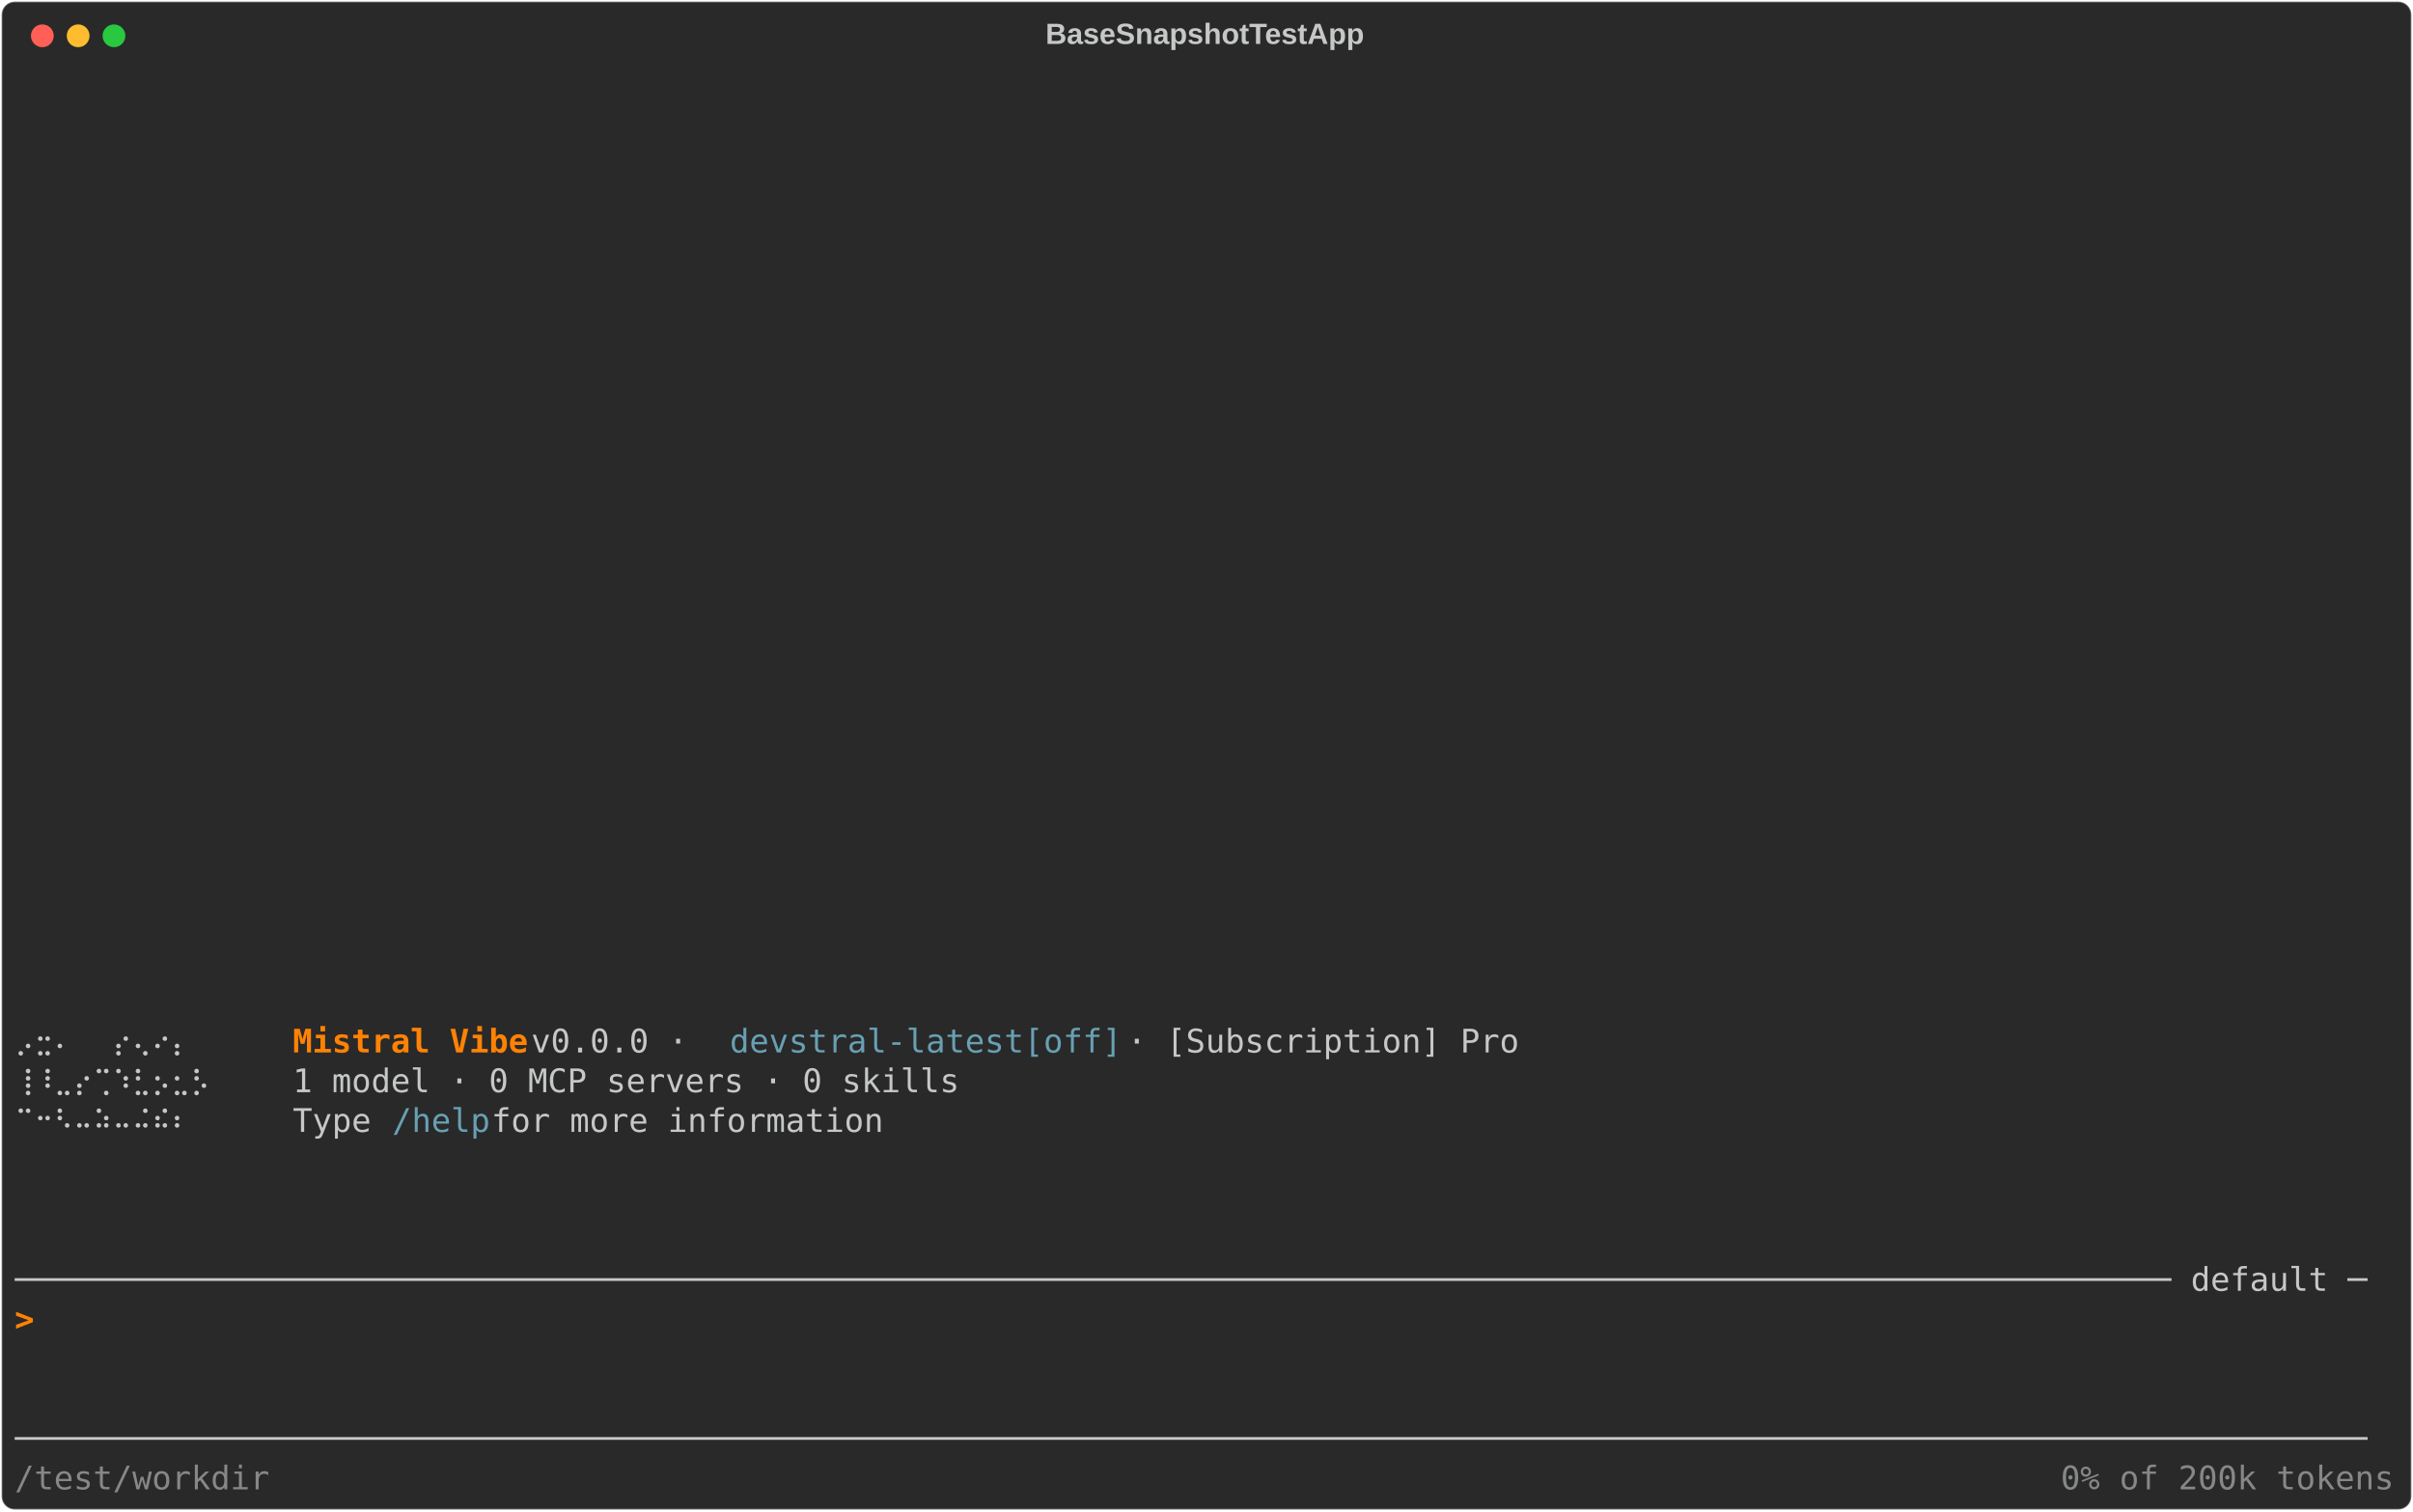
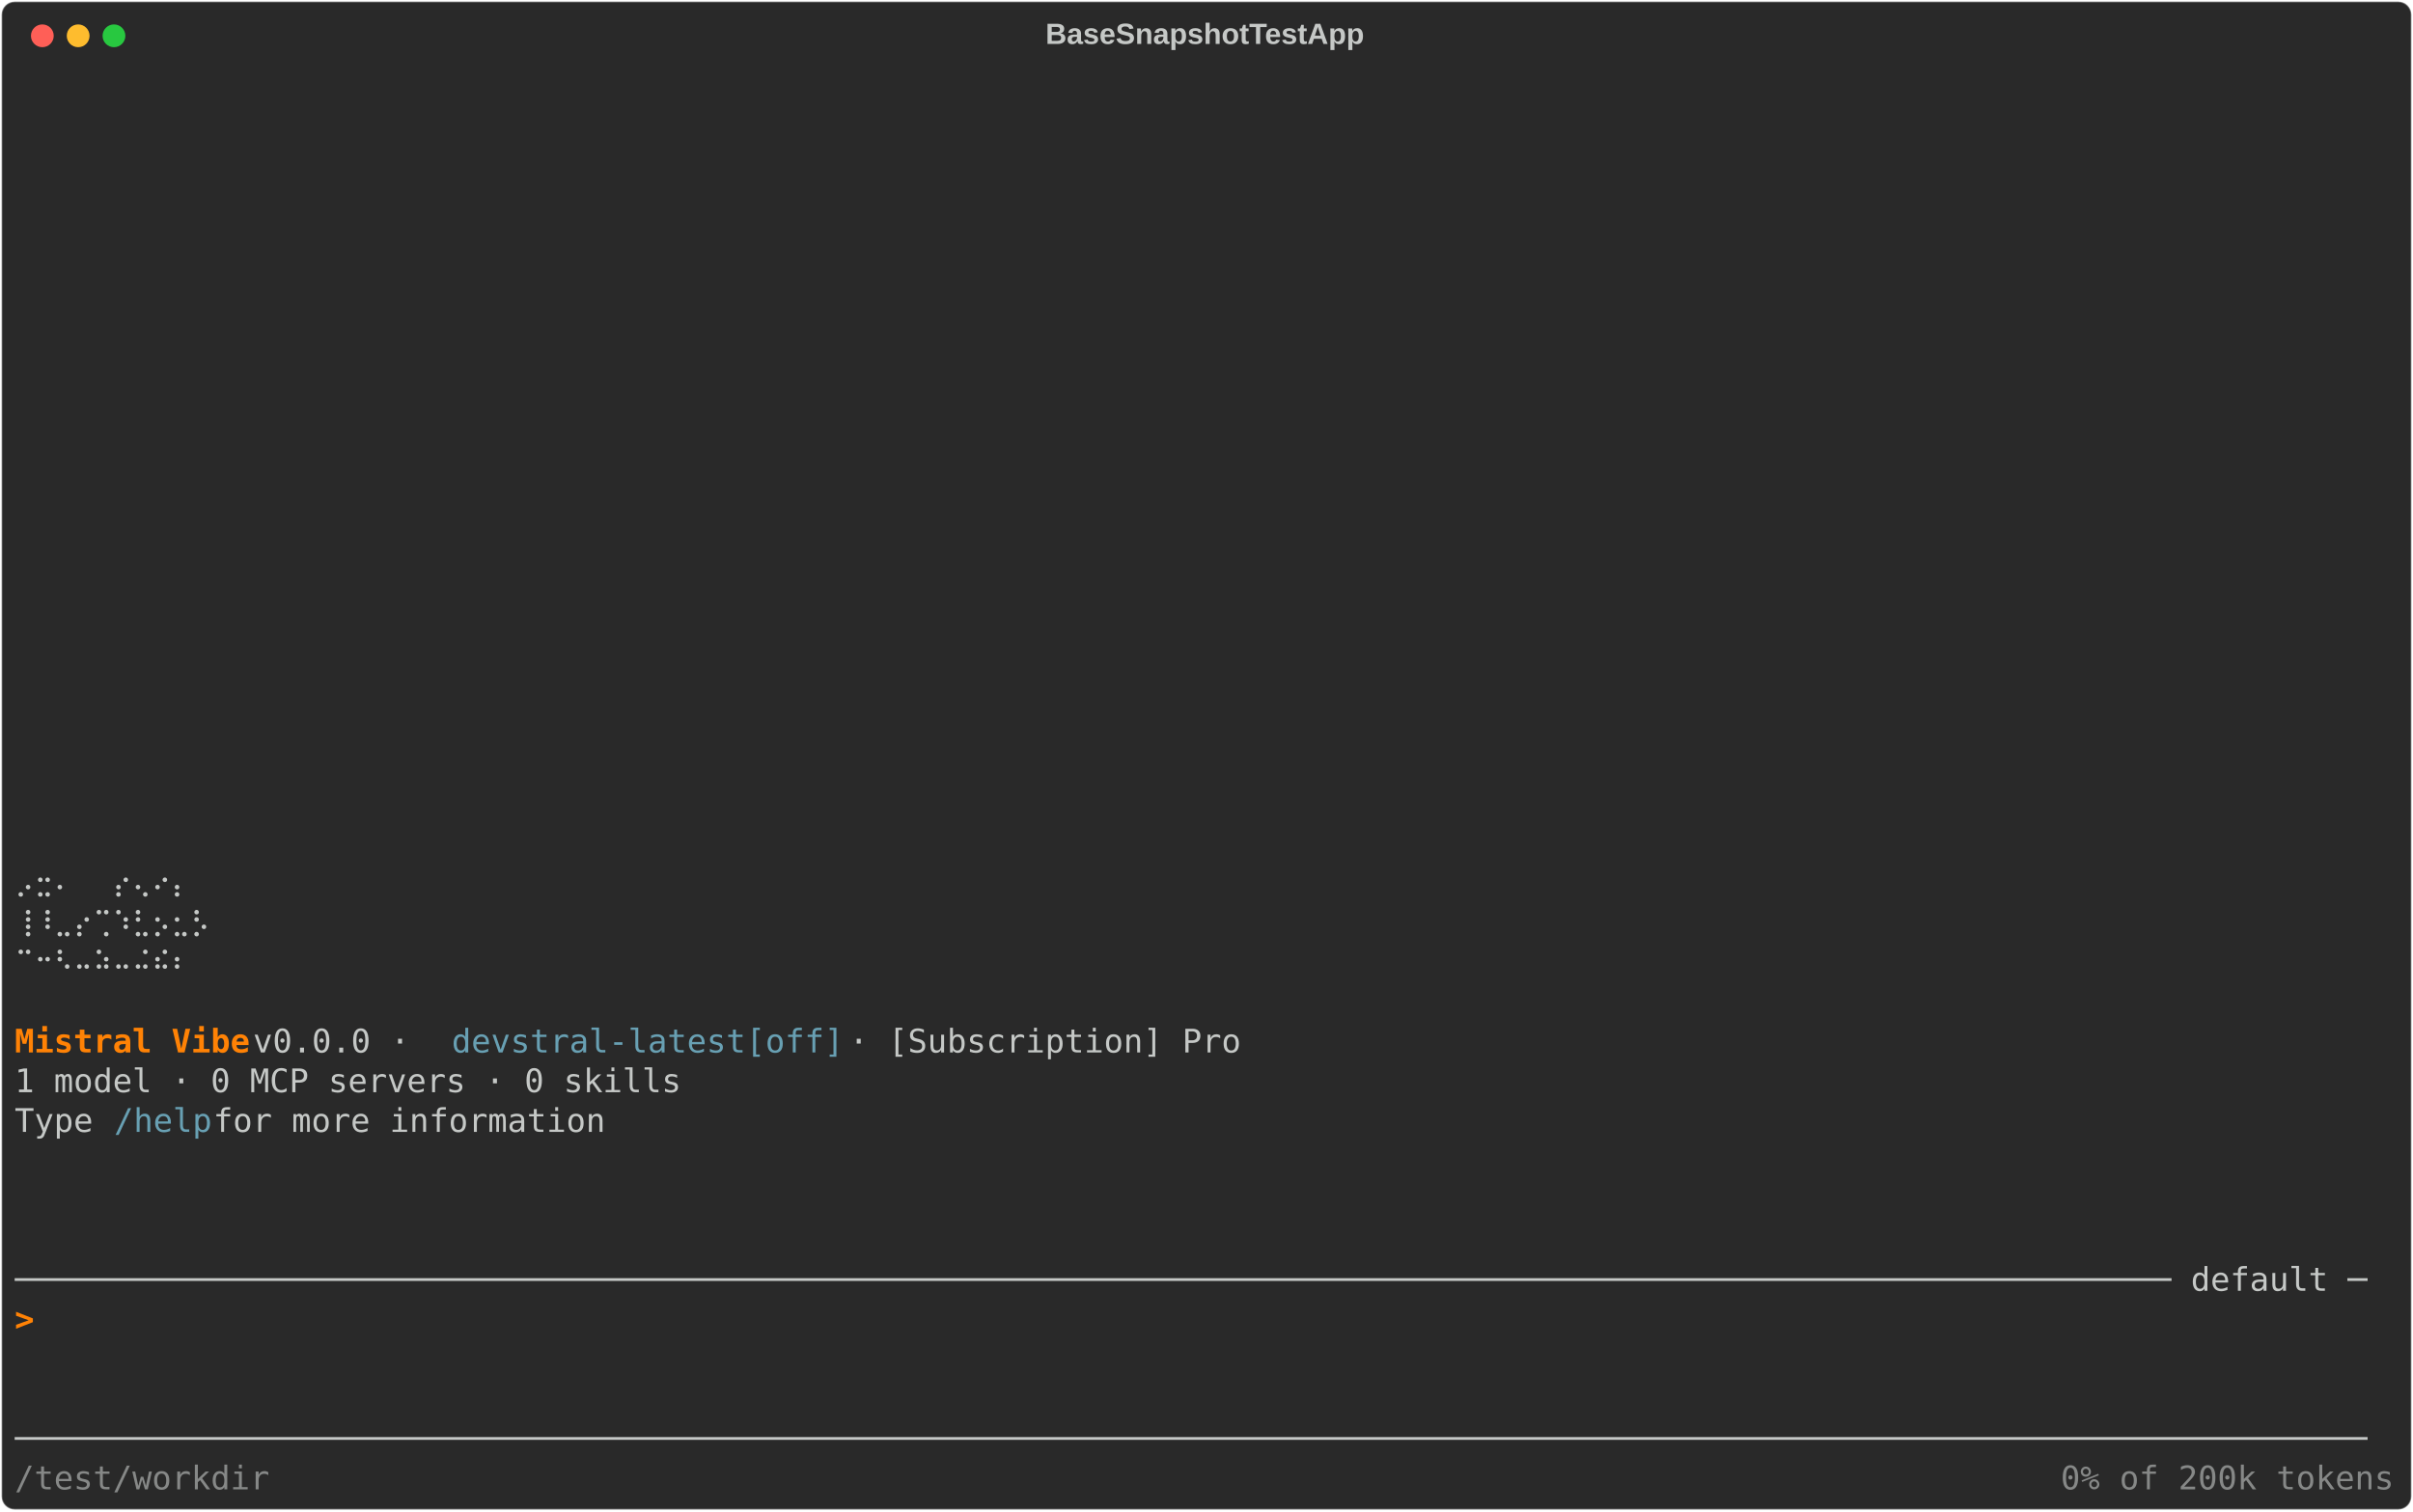
<svg xmlns="http://www.w3.org/2000/svg" class="rich-terminal" viewBox="0 0 1482 928.4">
  <style>

    @font-face {
        font-family: "Fira Code";
        src: local("FiraCode-Regular"),
                url("https://cdnjs.cloudflare.com/ajax/libs/firacode/6.2.0/woff2/FiraCode-Regular.woff2") format("woff2"),
                url("https://cdnjs.cloudflare.com/ajax/libs/firacode/6.2.0/woff/FiraCode-Regular.woff") format("woff");
        font-style: normal;
        font-weight: 400;
    }
    @font-face {
        font-family: "Fira Code";
        src: local("FiraCode-Bold"),
                url("https://cdnjs.cloudflare.com/ajax/libs/firacode/6.2.0/woff2/FiraCode-Bold.woff2") format("woff2"),
                url("https://cdnjs.cloudflare.com/ajax/libs/firacode/6.2.0/woff/FiraCode-Bold.woff") format("woff");
        font-style: bold;
        font-weight: 700;
    }

    .terminal-matrix {
        font-family: Fira Code, monospace;
        font-size: 20px;
        line-height: 24.4px;
        font-variant-east-asian: full-width;
    }

    .terminal-title {
        font-size: 18px;
        font-weight: bold;
        font-family: arial;
    }

    .terminal-r1 { fill: #c5c8c6 }
.terminal-r2 { fill: #ff8205;font-weight: bold }
.terminal-r3 { fill: #68a0b3 }
.terminal-r4 { fill: #868887 }
    </style>
  <defs>
    <clipPath id="terminal-clip-terminal">
      <rect x="0" y="0" width="1463.0" height="877.4" />
    </clipPath>
    <clipPath id="terminal-line-0">
      <rect x="0" y="1.5" width="1464" height="24.65" />
    </clipPath>
    <clipPath id="terminal-line-1">
      <rect x="0" y="25.9" width="1464" height="24.65" />
    </clipPath>
    <clipPath id="terminal-line-2">
      <rect x="0" y="50.3" width="1464" height="24.65" />
    </clipPath>
    <clipPath id="terminal-line-3">
      <rect x="0" y="74.7" width="1464" height="24.65" />
    </clipPath>
    <clipPath id="terminal-line-4">
      <rect x="0" y="99.1" width="1464" height="24.65" />
    </clipPath>
    <clipPath id="terminal-line-5">
      <rect x="0" y="123.5" width="1464" height="24.65" />
    </clipPath>
    <clipPath id="terminal-line-6">
      <rect x="0" y="147.9" width="1464" height="24.65" />
    </clipPath>
    <clipPath id="terminal-line-7">
      <rect x="0" y="172.3" width="1464" height="24.65" />
    </clipPath>
    <clipPath id="terminal-line-8">
      <rect x="0" y="196.7" width="1464" height="24.65" />
    </clipPath>
    <clipPath id="terminal-line-9">
      <rect x="0" y="221.1" width="1464" height="24.65" />
    </clipPath>
    <clipPath id="terminal-line-10">
      <rect x="0" y="245.5" width="1464" height="24.65" />
    </clipPath>
    <clipPath id="terminal-line-11">
      <rect x="0" y="269.9" width="1464" height="24.65" />
    </clipPath>
    <clipPath id="terminal-line-12">
      <rect x="0" y="294.3" width="1464" height="24.65" />
    </clipPath>
    <clipPath id="terminal-line-13">
      <rect x="0" y="318.7" width="1464" height="24.65" />
    </clipPath>
    <clipPath id="terminal-line-14">
      <rect x="0" y="343.1" width="1464" height="24.65" />
    </clipPath>
    <clipPath id="terminal-line-15">
      <rect x="0" y="367.5" width="1464" height="24.65" />
    </clipPath>
    <clipPath id="terminal-line-16">
      <rect x="0" y="391.9" width="1464" height="24.65" />
    </clipPath>
    <clipPath id="terminal-line-17">
      <rect x="0" y="416.3" width="1464" height="24.65" />
    </clipPath>
    <clipPath id="terminal-line-18">
      <rect x="0" y="440.7" width="1464" height="24.65" />
    </clipPath>
    <clipPath id="terminal-line-19">
      <rect x="0" y="465.1" width="1464" height="24.65" />
    </clipPath>
    <clipPath id="terminal-line-20">
      <rect x="0" y="489.5" width="1464" height="24.65" />
    </clipPath>
    <clipPath id="terminal-line-21">
      <rect x="0" y="513.9" width="1464" height="24.65" />
    </clipPath>
    <clipPath id="terminal-line-22">
      <rect x="0" y="538.3" width="1464" height="24.65" />
    </clipPath>
    <clipPath id="terminal-line-23">
      <rect x="0" y="562.7" width="1464" height="24.65" />
    </clipPath>
    <clipPath id="terminal-line-24">
      <rect x="0" y="587.1" width="1464" height="24.65" />
    </clipPath>
    <clipPath id="terminal-line-25">
      <rect x="0" y="611.5" width="1464" height="24.65" />
    </clipPath>
    <clipPath id="terminal-line-26">
      <rect x="0" y="635.9" width="1464" height="24.65" />
    </clipPath>
    <clipPath id="terminal-line-27">
      <rect x="0" y="660.3" width="1464" height="24.65" />
    </clipPath>
    <clipPath id="terminal-line-28">
      <rect x="0" y="684.7" width="1464" height="24.65" />
    </clipPath>
    <clipPath id="terminal-line-29">
      <rect x="0" y="709.1" width="1464" height="24.65" />
    </clipPath>
    <clipPath id="terminal-line-30">
      <rect x="0" y="733.5" width="1464" height="24.65" />
    </clipPath>
    <clipPath id="terminal-line-31">
      <rect x="0" y="757.9" width="1464" height="24.65" />
    </clipPath>
    <clipPath id="terminal-line-32">
      <rect x="0" y="782.3" width="1464" height="24.65" />
    </clipPath>
    <clipPath id="terminal-line-33">
      <rect x="0" y="806.7" width="1464" height="24.65" />
    </clipPath>
    <clipPath id="terminal-line-34">
      <rect x="0" y="831.1" width="1464" height="24.65" />
    </clipPath>
  </defs>
  <rect fill="#292929" stroke="rgba(255,255,255,0.35)" stroke-width="1" x="1" y="1" width="1480" height="926.4" rx="8" />
  <text class="terminal-title" fill="#c5c8c6" text-anchor="middle" x="740" y="27">BaseSnapshotTestApp</text>
  <g transform="translate(26,22)">
    <circle cx="0" cy="0" r="7" fill="#ff5f57" />
    <circle cx="22" cy="0" r="7" fill="#febc2e" />
    <circle cx="44" cy="0" r="7" fill="#28c840" />
  </g>
  <g transform="translate(9, 41)" clip-path="url(#terminal-clip-terminal)">
    <g class="terminal-matrix">
      <text class="terminal-r1" x="1464" y="20" textLength="12.2" clip-path="url(#terminal-line-0)">
</text>
      <text class="terminal-r1" x="1464" y="44.4" textLength="12.2" clip-path="url(#terminal-line-1)">
</text>
      <text class="terminal-r1" x="1464" y="68.8" textLength="12.2" clip-path="url(#terminal-line-2)">
</text>
      <text class="terminal-r1" x="1464" y="93.2" textLength="12.2" clip-path="url(#terminal-line-3)">
</text>
      <text class="terminal-r1" x="1464" y="117.6" textLength="12.2" clip-path="url(#terminal-line-4)">
</text>
      <text class="terminal-r1" x="1464" y="142" textLength="12.2" clip-path="url(#terminal-line-5)">
</text>
      <text class="terminal-r1" x="1464" y="166.4" textLength="12.2" clip-path="url(#terminal-line-6)">
</text>
      <text class="terminal-r1" x="1464" y="190.8" textLength="12.2" clip-path="url(#terminal-line-7)">
</text>
      <text class="terminal-r1" x="1464" y="215.2" textLength="12.2" clip-path="url(#terminal-line-8)">
</text>
      <text class="terminal-r1" x="1464" y="239.6" textLength="12.2" clip-path="url(#terminal-line-9)">
</text>
      <text class="terminal-r1" x="1464" y="264" textLength="12.2" clip-path="url(#terminal-line-10)">
</text>
      <text class="terminal-r1" x="1464" y="288.4" textLength="12.2" clip-path="url(#terminal-line-11)">
</text>
      <text class="terminal-r1" x="1464" y="312.8" textLength="12.2" clip-path="url(#terminal-line-12)">
</text>
      <text class="terminal-r1" x="1464" y="337.2" textLength="12.2" clip-path="url(#terminal-line-13)">
</text>
      <text class="terminal-r1" x="1464" y="361.6" textLength="12.2" clip-path="url(#terminal-line-14)">
</text>
      <text class="terminal-r1" x="1464" y="386" textLength="12.2" clip-path="url(#terminal-line-15)">
</text>
      <text class="terminal-r1" x="1464" y="410.4" textLength="12.2" clip-path="url(#terminal-line-16)">
</text>
      <text class="terminal-r1" x="1464" y="434.8" textLength="12.2" clip-path="url(#terminal-line-17)">
</text>
      <text class="terminal-r1" x="1464" y="459.2" textLength="12.2" clip-path="url(#terminal-line-18)">
</text>
      <text class="terminal-r1" x="1464" y="483.6" textLength="12.2" clip-path="url(#terminal-line-19)">
</text>
+       <text class="terminal-r1" x="0" y="508" textLength="134.2" clip-path="url(#terminal-line-20)">  ⡠⣒⠄  ⡔⢄⠔⡄</text>
      <text class="terminal-r1" x="1464" y="508" textLength="12.2" clip-path="url(#terminal-line-20)">
</text>
+       <text class="terminal-r1" x="0" y="532.4" textLength="134.2" clip-path="url(#terminal-line-21)"> ⢸⠸⣀⡔⢉⠱⣃⡢⣂⡣</text>
      <text class="terminal-r1" x="1464" y="532.4" textLength="12.2" clip-path="url(#terminal-line-21)">
</text>
+       <text class="terminal-r1" x="0" y="556.8" textLength="134.2" clip-path="url(#terminal-line-22)">  ⠉⠒⠣⠤⠵⠤⠬⠮⠆</text>
      <text class="terminal-r1" x="1464" y="556.8" textLength="12.2" clip-path="url(#terminal-line-22)">
</text>
      <text class="terminal-r1" x="1464" y="581.2" textLength="12.2" clip-path="url(#terminal-line-23)">
</text>
-       <text class="terminal-r1" x="0" y="605.6" textLength="134.2" clip-path="url(#terminal-line-24)">  ⡠⣒⠄  ⡔⢄⠔⡄</text>
-       <text class="terminal-r2" x="170.8" y="605.6" textLength="146.4" clip-path="url(#terminal-line-24)">Mistral Vibe</text>
-       <text class="terminal-r1" x="317.2" y="605.6" textLength="122" clip-path="url(#terminal-line-24)"> v0.0.0 · </text>
-       <text class="terminal-r3" x="439.2" y="605.6" textLength="244" clip-path="url(#terminal-line-24)">devstral-latest[off]</text>
-       <text class="terminal-r1" x="683.2" y="605.6" textLength="256.2" clip-path="url(#terminal-line-24)"> · [Subscription] Pro</text>
+       <text class="terminal-r2" x="0" y="605.6" textLength="146.4" clip-path="url(#terminal-line-24)">Mistral Vibe</text>
+       <text class="terminal-r1" x="146.4" y="605.6" textLength="122" clip-path="url(#terminal-line-24)"> v0.0.0 · </text>
+       <text class="terminal-r3" x="268.4" y="605.6" textLength="244" clip-path="url(#terminal-line-24)">devstral-latest[off]</text>
+       <text class="terminal-r1" x="512.4" y="605.6" textLength="256.2" clip-path="url(#terminal-line-24)"> · [Subscription] Pro</text>
      <text class="terminal-r1" x="1464" y="605.6" textLength="12.2" clip-path="url(#terminal-line-24)">
</text>
-       <text class="terminal-r1" x="0" y="630" textLength="134.2" clip-path="url(#terminal-line-25)"> ⢸⠸⣀⡔⢉⠱⣃⡢⣂⡣</text>
-       <text class="terminal-r1" x="170.8" y="630" textLength="414.8" clip-path="url(#terminal-line-25)">1 model · 0 MCP servers · 0 skills</text>
+       <text class="terminal-r1" x="0" y="630" textLength="414.8" clip-path="url(#terminal-line-25)">1 model · 0 MCP servers · 0 skills</text>
      <text class="terminal-r1" x="1464" y="630" textLength="12.2" clip-path="url(#terminal-line-25)">
</text>
-       <text class="terminal-r1" x="0" y="654.4" textLength="134.2" clip-path="url(#terminal-line-26)">  ⠉⠒⠣⠤⠵⠤⠬⠮⠆</text>
-       <text class="terminal-r1" x="170.8" y="654.4" textLength="61" clip-path="url(#terminal-line-26)">Type </text>
-       <text class="terminal-r3" x="231.8" y="654.4" textLength="61" clip-path="url(#terminal-line-26)">/help</text>
-       <text class="terminal-r1" x="292.8" y="654.4" textLength="256.2" clip-path="url(#terminal-line-26)"> for more information</text>
+       <text class="terminal-r1" x="0" y="654.4" textLength="61" clip-path="url(#terminal-line-26)">Type </text>
+       <text class="terminal-r3" x="61" y="654.4" textLength="61" clip-path="url(#terminal-line-26)">/help</text>
+       <text class="terminal-r1" x="122" y="654.4" textLength="256.2" clip-path="url(#terminal-line-26)"> for more information</text>
      <text class="terminal-r1" x="1464" y="654.4" textLength="12.2" clip-path="url(#terminal-line-26)">
</text>
      <text class="terminal-r1" x="1464" y="678.8" textLength="12.2" clip-path="url(#terminal-line-27)">
</text>
      <text class="terminal-r1" x="1464" y="703.2" textLength="12.2" clip-path="url(#terminal-line-28)">
</text>
      <text class="terminal-r1" x="1464" y="727.6" textLength="12.2" clip-path="url(#terminal-line-29)">
</text>
      <text class="terminal-r1" x="0" y="752" textLength="1464" clip-path="url(#terminal-line-30)">────────────────────────────────────────────────────────────────────────────────────────────────────────────── default ─</text>
      <text class="terminal-r1" x="1464" y="752" textLength="12.2" clip-path="url(#terminal-line-30)">
</text>
      <text class="terminal-r2" x="0" y="776.4" textLength="12.2" clip-path="url(#terminal-line-31)">&gt;</text>
      <text class="terminal-r1" x="1464" y="776.4" textLength="12.2" clip-path="url(#terminal-line-31)">
</text>
      <text class="terminal-r1" x="1464" y="800.8" textLength="12.2" clip-path="url(#terminal-line-32)">
</text>
      <text class="terminal-r1" x="1464" y="825.2" textLength="12.2" clip-path="url(#terminal-line-33)">
</text>
      <text class="terminal-r1" x="0" y="849.6" textLength="1464" clip-path="url(#terminal-line-34)">────────────────────────────────────────────────────────────────────────────────────────────────────────────────────────</text>
      <text class="terminal-r1" x="1464" y="849.6" textLength="12.2" clip-path="url(#terminal-line-34)">
</text>
      <text class="terminal-r4" x="0" y="874" textLength="158.6" clip-path="url(#terminal-line-35)">/test/workdir</text>
      <text class="terminal-r4" x="1256.6" y="874" textLength="207.4" clip-path="url(#terminal-line-35)">0% of 200k tokens</text>
    </g>
  </g>
</svg>
